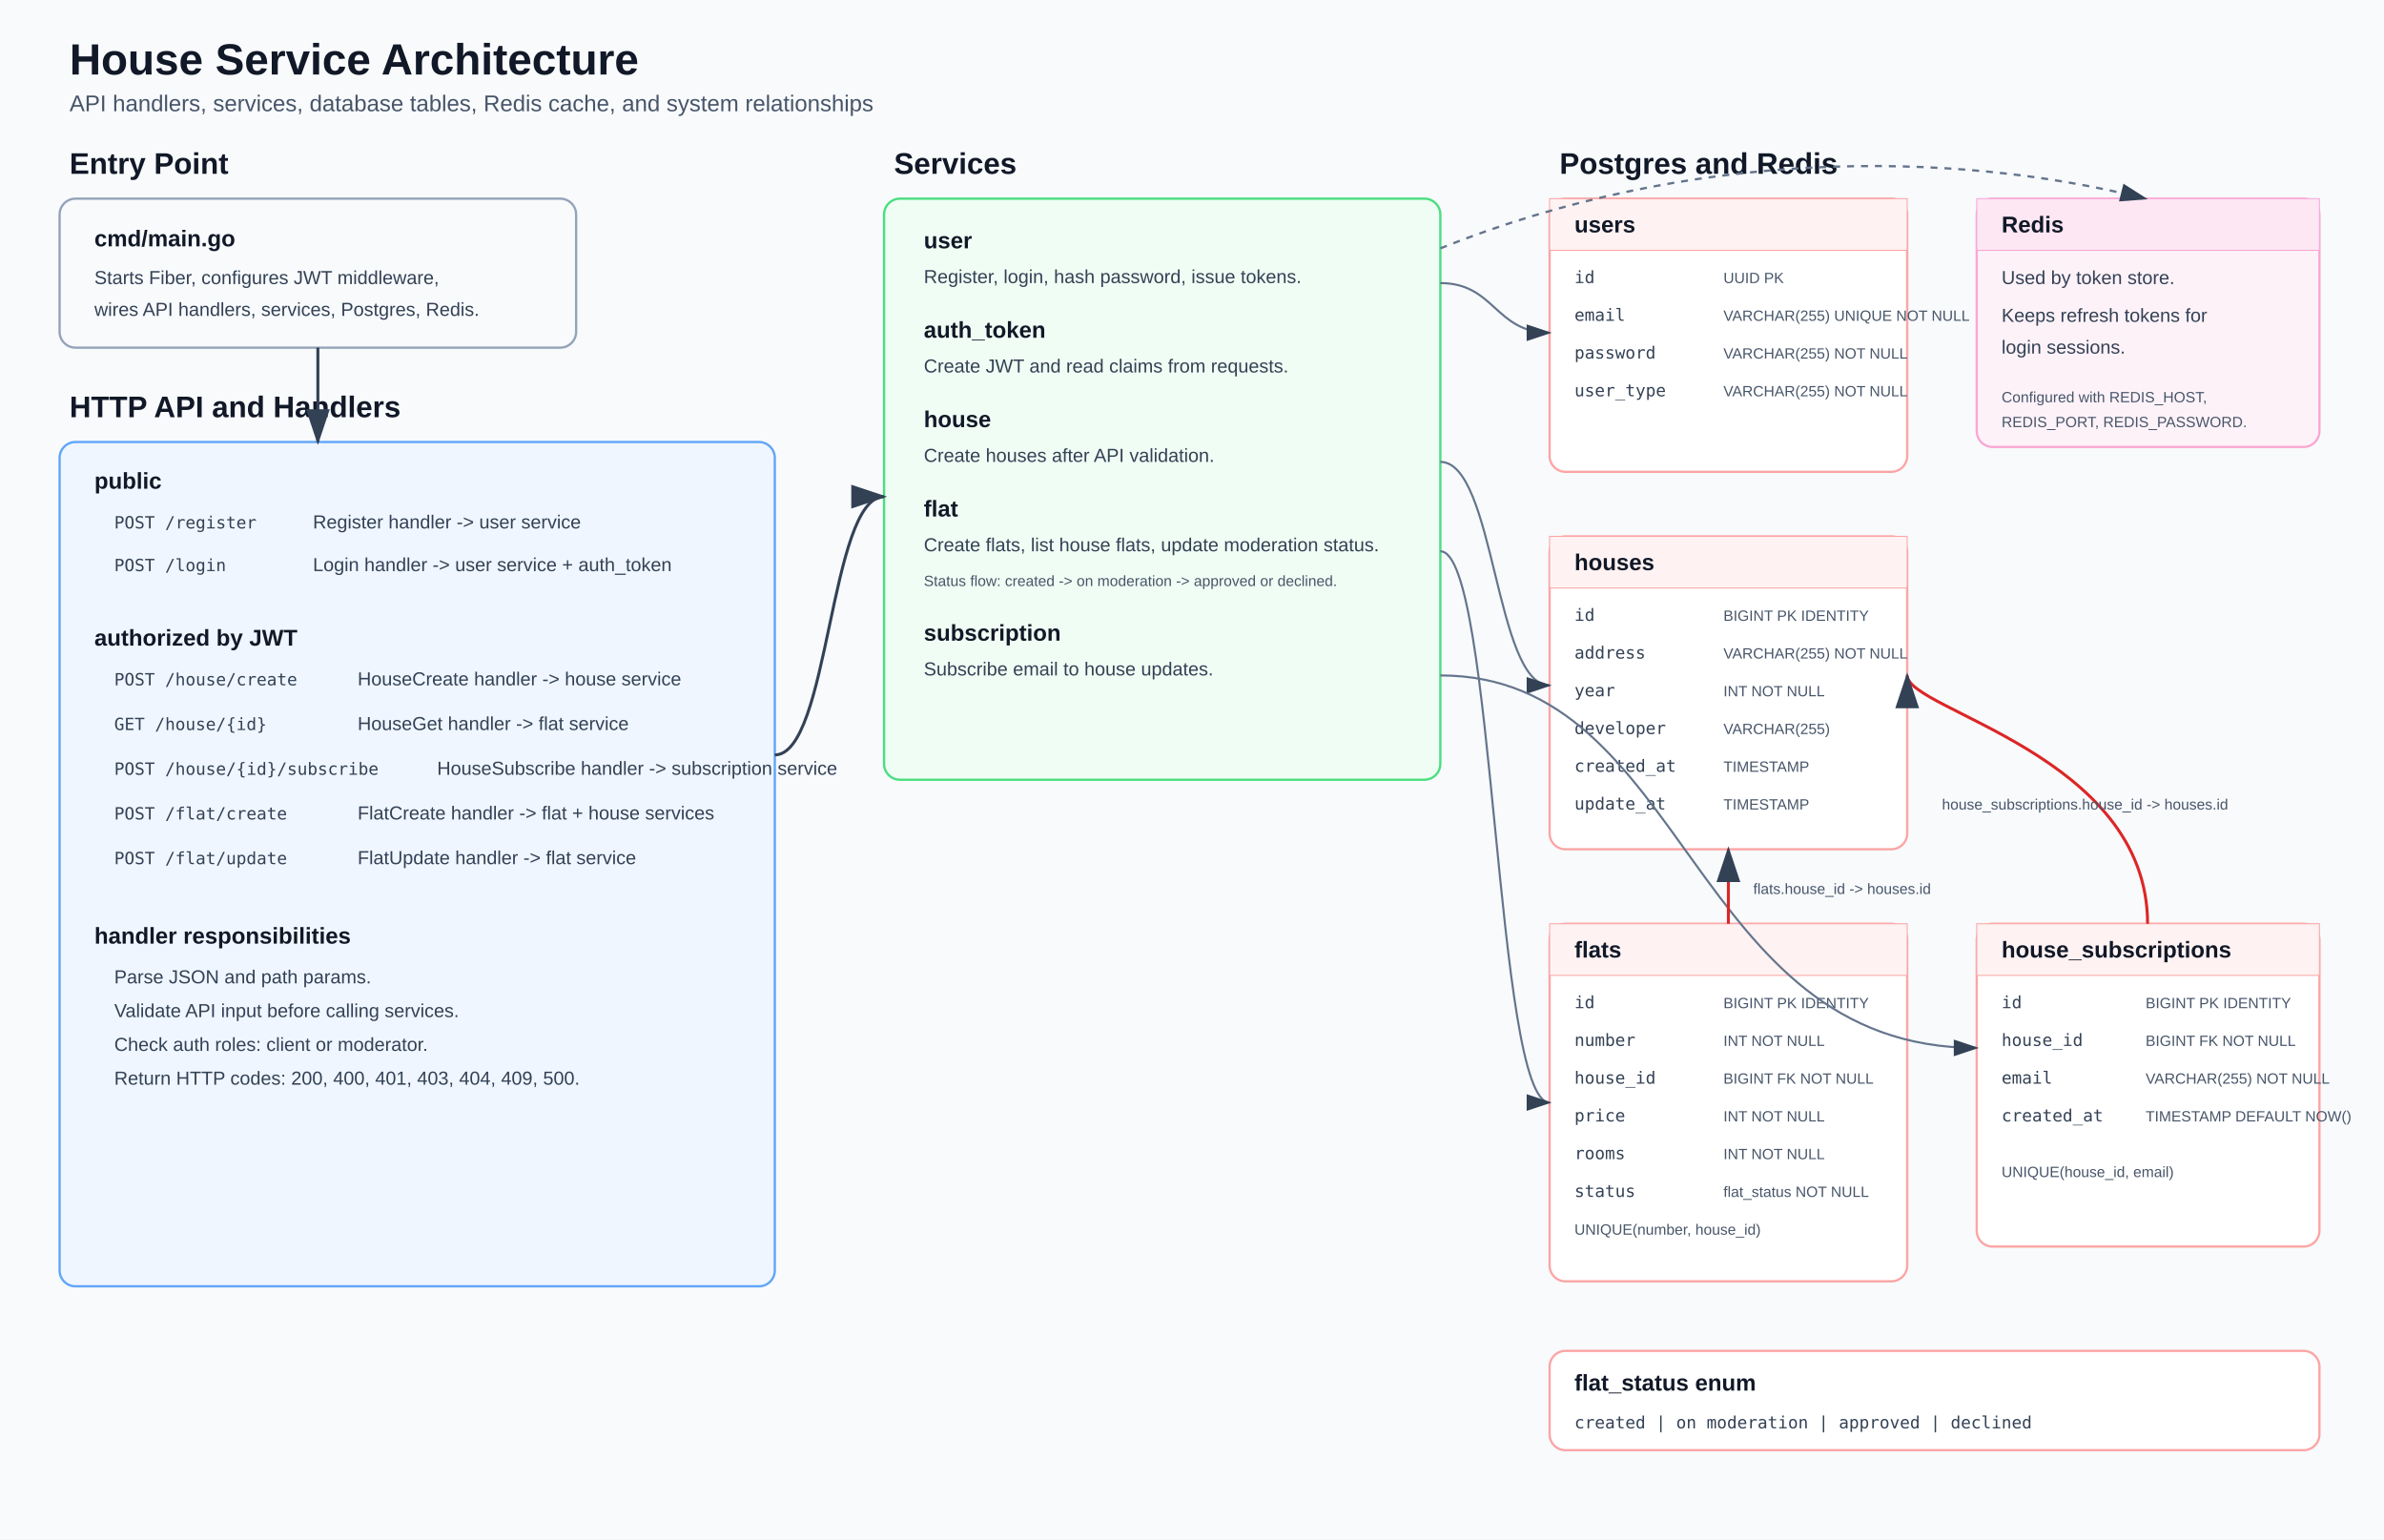
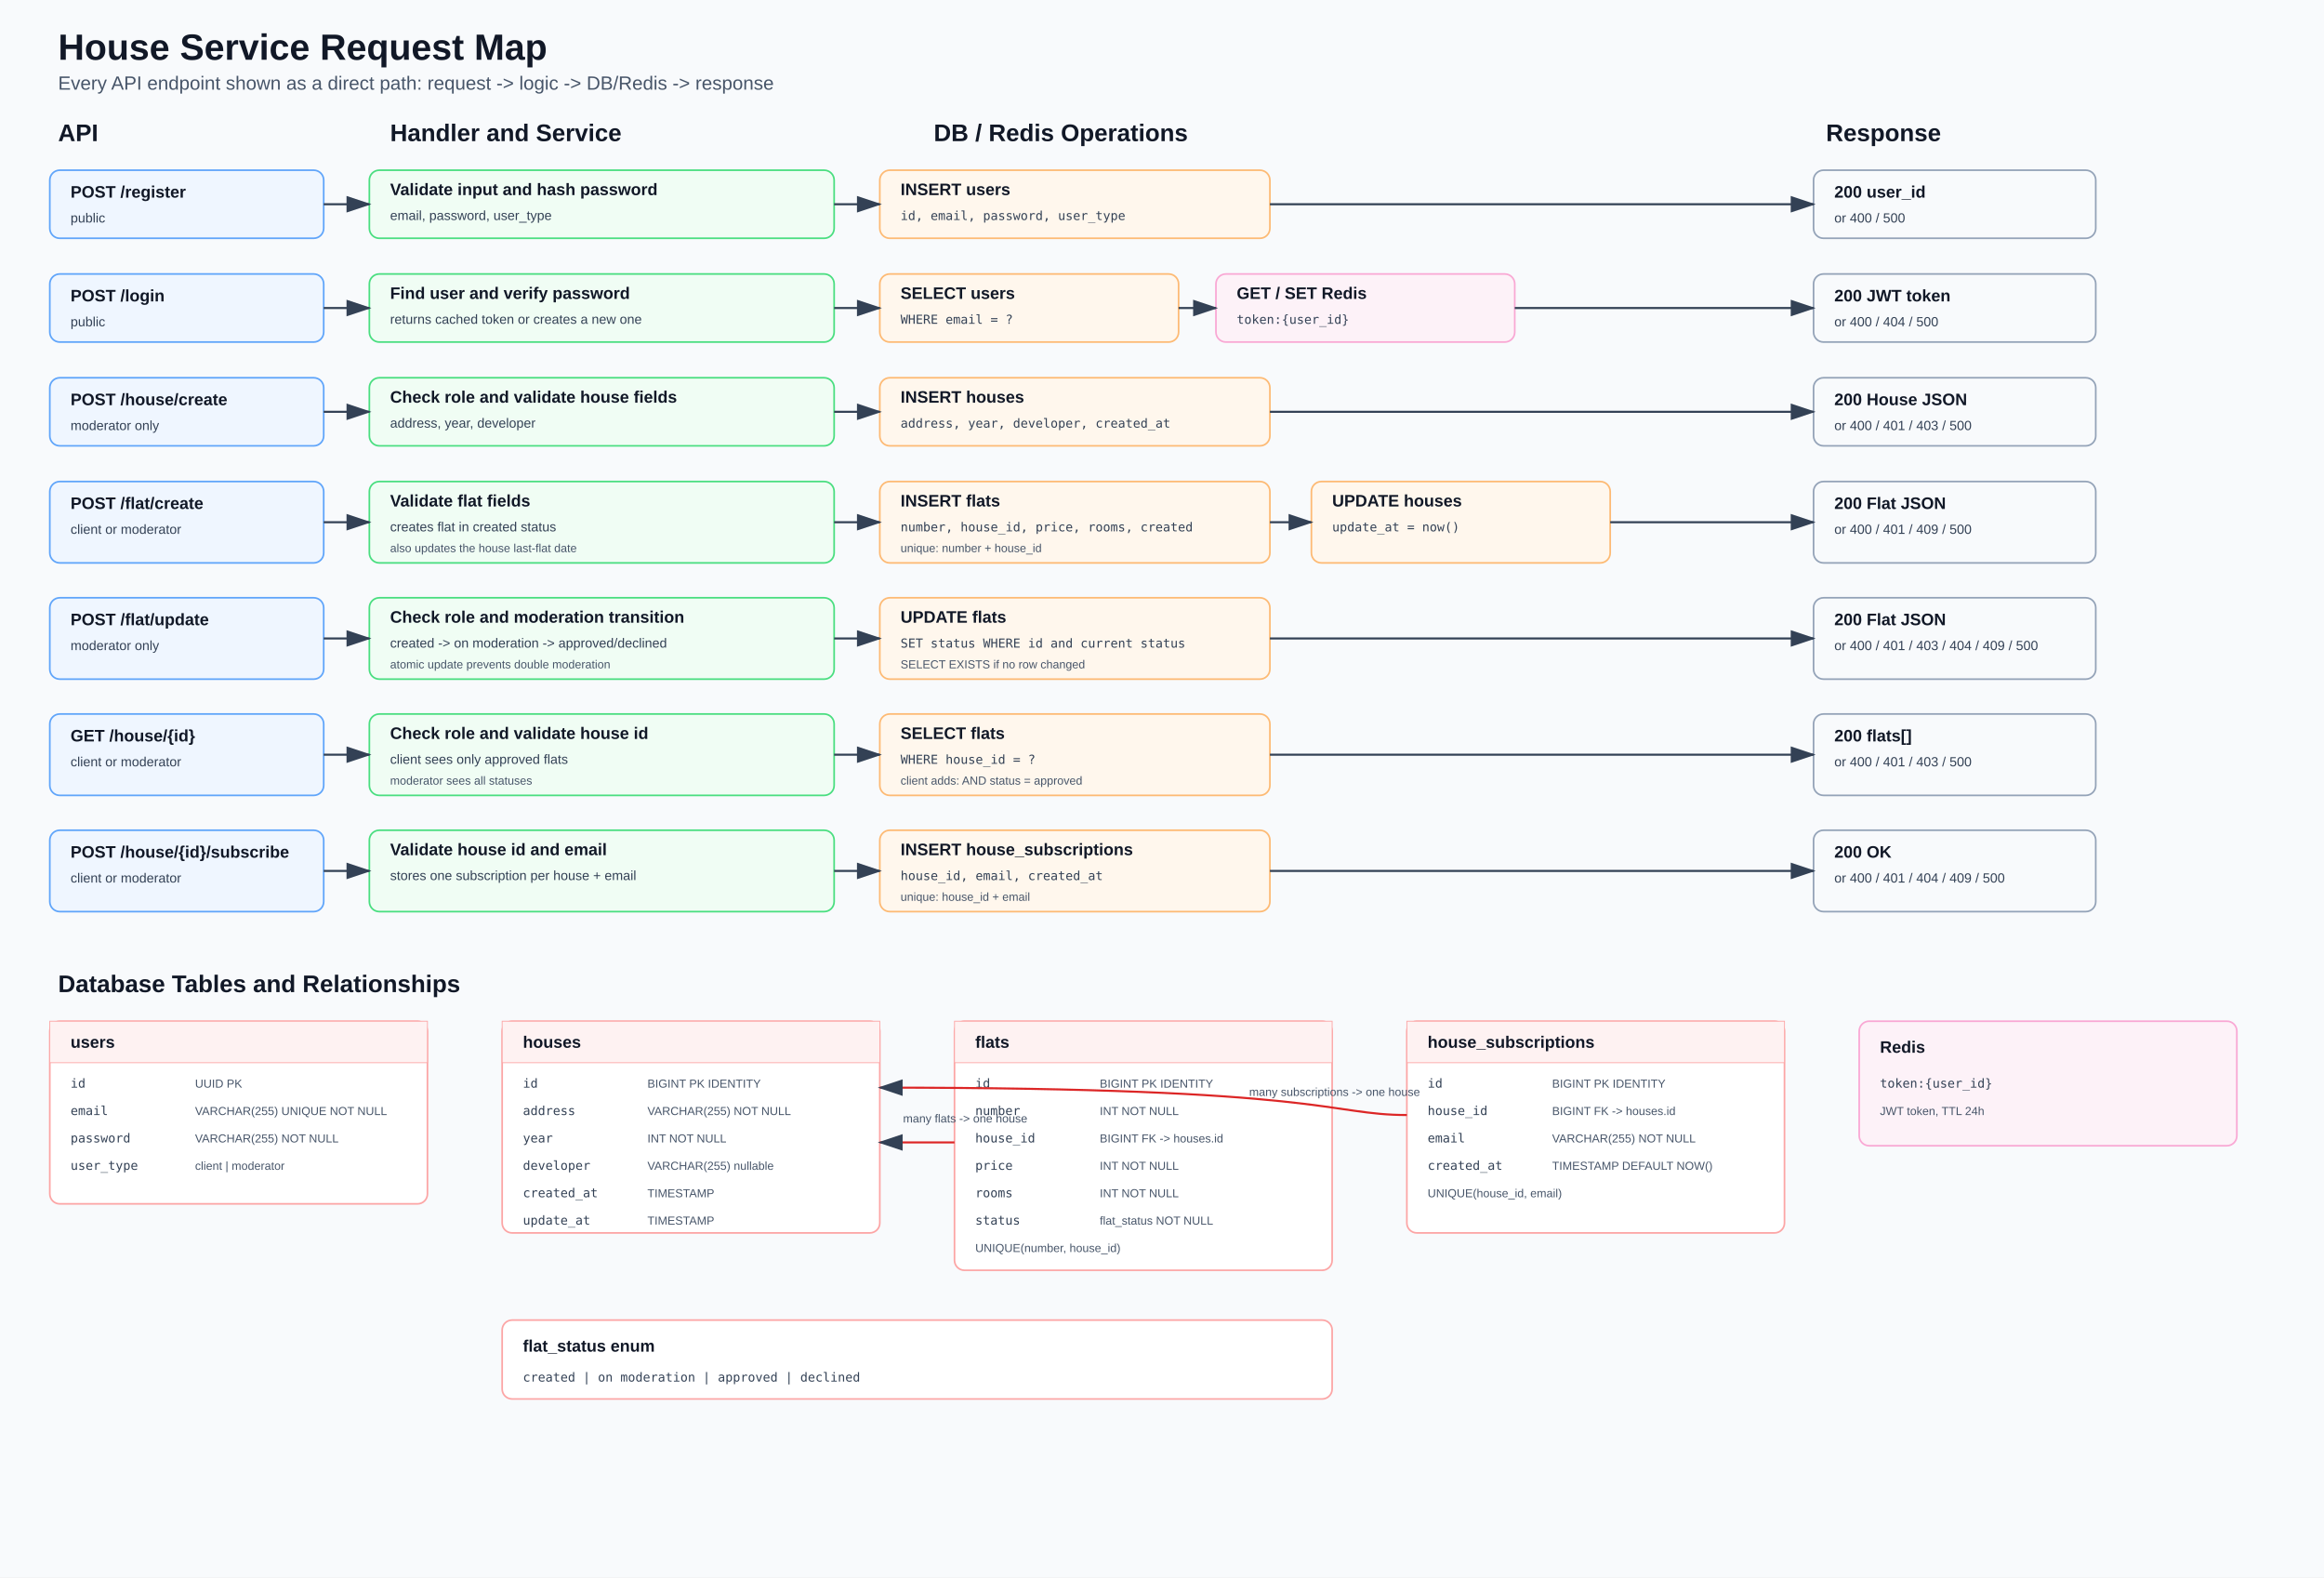
- <svg xmlns="http://www.w3.org/2000/svg" width="2400" height="1550" viewBox="0 0 2400 1550">
+ <svg xmlns="http://www.w3.org/2000/svg" width="2800" height="1900" viewBox="0 0 2800 1900">
  <defs>
    <marker id="arrow" markerWidth="14" markerHeight="14" refX="11" refY="4" orient="auto" markerUnits="strokeWidth">
      <path d="M 0 0 L 12 4 L 0 8 z" fill="#334155" />
    </marker>
    <style>
      text { font-family: Arial, Helvetica, sans-serif; fill: #111827; }
      .title { font-size: 44px; font-weight: 700; }
      .subtitle { font-size: 23px; fill: #475569; }
-       .section { font-size: 30px; font-weight: 700; }
-       .label { font-size: 23px; font-weight: 700; }
-       .small { font-size: 19px; fill: #334155; }
-       .tiny { font-size: 15px; fill: #475569; }
-       .code { font-family: "SF Mono", Menlo, Consolas, monospace; font-size: 17px; fill: #334155; }
-       .box { fill: #ffffff; stroke: #CBD5E1; stroke-width: 2.3; rx: 16; }
+       .section { font-size: 29px; font-weight: 700; }
+       .label { font-size: 20px; font-weight: 700; }
+       .small { font-size: 16px; fill: #334155; }
+       .tiny { font-size: 14px; fill: #475569; }
+       .code { font-family: "SF Mono", Menlo, Consolas, monospace; font-size: 15px; fill: #334155; }
+       .box { fill: #ffffff; stroke: #CBD5E1; stroke-width: 2; rx: 12; }
      .api { fill: #EFF6FF; stroke: #60A5FA; }
-       .entry { fill: #F8FAFC; stroke: #94A3B8; }
-       .service { fill: #F0FDF4; stroke: #4ADE80; }
+       .logic { fill: #F0FDF4; stroke: #4ADE80; }
+       .db { fill: #FFF7ED; stroke: #FDBA74; }
+       .redis { fill: #FDF2F8; stroke: #F9A8D4; }
+       .response { fill: #F8FAFC; stroke: #94A3B8; }
      .table { fill: #FFFFFF; stroke: #FCA5A5; }
-       .redis { fill: #FDF2F8; stroke: #F9A8D4; }
-       .header { fill: #FEF2F2; stroke: #FCA5A5; }
-       .redisHeader { fill: #FCE7F3; stroke: #F9A8D4; }
-       .line { stroke: #334155; stroke-width: 3; fill: none; marker-end: url(#arrow); }
-       .thin { stroke: #64748B; stroke-width: 2.1; fill: none; marker-end: url(#arrow); }
-       .rel { stroke: #DC2626; stroke-width: 3; fill: none; marker-end: url(#arrow); }
-       .dash { stroke: #64748B; stroke-width: 2.3; stroke-dasharray: 7 7; fill: none; marker-end: url(#arrow); }
+       .tableHeader { fill: #FEF2F2; stroke: #FCA5A5; }
+       .line { stroke: #334155; stroke-width: 2.5; fill: none; marker-end: url(#arrow); }
+       .rel { stroke: #DC2626; stroke-width: 2.5; fill: none; marker-end: url(#arrow); }
    </style>
  </defs>
-   <rect x="0" y="0" width="2400" height="1550" fill="#F8FAFC" />
-   <text x="70" y="75" class="title">House Service Architecture</text>
-   <text x="70" y="112" class="subtitle">API handlers, services, database tables, Redis cache, and system relationships</text>
-   <text x="70" y="175" class="section">Entry Point</text>
-   <rect x="60" y="200" width="520" height="150" class="box entry" />
-   <text x="95" y="248" class="label">cmd/main.go</text>
-   <text x="95" y="286" class="small">Starts Fiber, configures JWT middleware,</text>
-   <text x="95" y="318" class="small">wires API handlers, services, Postgres, Redis.</text>
-   <text x="70" y="420" class="section">HTTP API and Handlers</text>
-   <rect x="60" y="445" width="720" height="850" class="box api" />
-   <text x="95" y="492" class="label">public</text>
-   <text x="115" y="532" class="code">POST /register</text>
-   <text x="315" y="532" class="small">Register handler -&gt; user service</text>
-   <text x="115" y="575" class="code">POST /login</text>
-   <text x="315" y="575" class="small">Login handler -&gt; user service + auth_token</text>
-   <text x="95" y="650" class="label">authorized by JWT</text>
-   <text x="115" y="690" class="code">POST /house/create</text>
-   <text x="360" y="690" class="small">HouseCreate handler -&gt; house service</text>
-   <text x="115" y="735" class="code">GET  /house/{id}</text>
-   <text x="360" y="735" class="small">HouseGet handler -&gt; flat service</text>
-   <text x="115" y="780" class="code">POST /house/{id}/subscribe</text>
-   <text x="440" y="780" class="small">HouseSubscribe handler -&gt; subscription service</text>
-   <text x="115" y="825" class="code">POST /flat/create</text>
-   <text x="360" y="825" class="small">FlatCreate handler -&gt; flat + house services</text>
-   <text x="115" y="870" class="code">POST /flat/update</text>
-   <text x="360" y="870" class="small">FlatUpdate handler -&gt; flat service</text>
-   <text x="95" y="950" class="label">handler responsibilities</text>
-   <text x="115" y="990" class="small">Parse JSON and path params.</text>
-   <text x="115" y="1024" class="small">Validate API input before calling services.</text>
-   <text x="115" y="1058" class="small">Check auth roles: client or moderator.</text>
-   <text x="115" y="1092" class="small">Return HTTP codes: 200, 400, 401, 403, 404, 409, 500.</text>
-   <text x="900" y="175" class="section">Services</text>
-   <rect x="890" y="200" width="560" height="585" class="box service" />
-   <text x="930" y="250" class="label">user</text>
-   <text x="930" y="285" class="small">Register, login, hash password, issue tokens.</text>
-   <text x="930" y="340" class="label">auth_token</text>
-   <text x="930" y="375" class="small">Create JWT and read claims from requests.</text>
-   <text x="930" y="430" class="label">house</text>
-   <text x="930" y="465" class="small">Create houses after API validation.</text>
-   <text x="930" y="520" class="label">flat</text>
-   <text x="930" y="555" class="small">Create flats, list house flats, update moderation status.</text>
-   <text x="930" y="590" class="tiny">Status flow: created -&gt; on moderation -&gt; approved or declined.</text>
-   <text x="930" y="645" class="label">subscription</text>
-   <text x="930" y="680" class="small">Subscribe email to house updates.</text>
-   <text x="1570" y="175" class="section">Postgres and Redis</text>
-   <rect x="1560" y="200" width="360" height="275" class="box table" />
-   <rect x="1560" y="200" width="360" height="52" class="header" />
-   <text x="1585" y="234" class="label">users</text>
-   <text x="1585" y="285" class="code">id</text>
-   <text x="1735" y="285" class="tiny">UUID PK</text>
-   <text x="1585" y="323" class="code">email</text>
-   <text x="1735" y="323" class="tiny">VARCHAR(255) UNIQUE NOT NULL</text>
-   <text x="1585" y="361" class="code">password</text>
-   <text x="1735" y="361" class="tiny">VARCHAR(255) NOT NULL</text>
-   <text x="1585" y="399" class="code">user_type</text>
-   <text x="1735" y="399" class="tiny">VARCHAR(255) NOT NULL</text>
-   <rect x="1990" y="200" width="345" height="250" class="box redis" />
-   <rect x="1990" y="200" width="345" height="52" class="redisHeader" />
-   <text x="2015" y="234" class="label">Redis</text>
-   <text x="2015" y="286" class="small">Used by token store.</text>
-   <text x="2015" y="324" class="small">Keeps refresh tokens for</text>
-   <text x="2015" y="356" class="small">login sessions.</text>
-   <text x="2015" y="405" class="tiny">Configured with REDIS_HOST,</text>
-   <text x="2015" y="430" class="tiny">REDIS_PORT, REDIS_PASSWORD.</text>
-   <rect x="1560" y="540" width="360" height="315" class="box table" />
-   <rect x="1560" y="540" width="360" height="52" class="header" />
-   <text x="1585" y="574" class="label">houses</text>
-   <text x="1585" y="625" class="code">id</text>
-   <text x="1735" y="625" class="tiny">BIGINT PK IDENTITY</text>
-   <text x="1585" y="663" class="code">address</text>
-   <text x="1735" y="663" class="tiny">VARCHAR(255) NOT NULL</text>
-   <text x="1585" y="701" class="code">year</text>
-   <text x="1735" y="701" class="tiny">INT NOT NULL</text>
-   <text x="1585" y="739" class="code">developer</text>
-   <text x="1735" y="739" class="tiny">VARCHAR(255)</text>
-   <text x="1585" y="777" class="code">created_at</text>
-   <text x="1735" y="777" class="tiny">TIMESTAMP</text>
-   <text x="1585" y="815" class="code">update_at</text>
-   <text x="1735" y="815" class="tiny">TIMESTAMP</text>
-   <rect x="1560" y="930" width="360" height="360" class="box table" />
-   <rect x="1560" y="930" width="360" height="52" class="header" />
-   <text x="1585" y="964" class="label">flats</text>
-   <text x="1585" y="1015" class="code">id</text>
-   <text x="1735" y="1015" class="tiny">BIGINT PK IDENTITY</text>
-   <text x="1585" y="1053" class="code">number</text>
-   <text x="1735" y="1053" class="tiny">INT NOT NULL</text>
-   <text x="1585" y="1091" class="code">house_id</text>
-   <text x="1735" y="1091" class="tiny">BIGINT FK NOT NULL</text>
-   <text x="1585" y="1129" class="code">price</text>
-   <text x="1735" y="1129" class="tiny">INT NOT NULL</text>
-   <text x="1585" y="1167" class="code">rooms</text>
-   <text x="1735" y="1167" class="tiny">INT NOT NULL</text>
-   <text x="1585" y="1205" class="code">status</text>
-   <text x="1735" y="1205" class="tiny">flat_status NOT NULL</text>
-   <text x="1585" y="1243" class="tiny">UNIQUE(number, house_id)</text>
-   <rect x="1990" y="930" width="345" height="325" class="box table" />
-   <rect x="1990" y="930" width="345" height="52" class="header" />
-   <text x="2015" y="964" class="label">house_subscriptions</text>
-   <text x="2015" y="1015" class="code">id</text>
-   <text x="2160" y="1015" class="tiny">BIGINT PK IDENTITY</text>
-   <text x="2015" y="1053" class="code">house_id</text>
-   <text x="2160" y="1053" class="tiny">BIGINT FK NOT NULL</text>
-   <text x="2015" y="1091" class="code">email</text>
-   <text x="2160" y="1091" class="tiny">VARCHAR(255) NOT NULL</text>
-   <text x="2015" y="1129" class="code">created_at</text>
-   <text x="2160" y="1129" class="tiny">TIMESTAMP DEFAULT NOW()</text>
-   <text x="2015" y="1185" class="tiny">UNIQUE(house_id, email)</text>
-   <rect x="1560" y="1360" width="775" height="100" class="box table" />
-   <text x="1585" y="1400" class="label">flat_status enum</text>
-   <text x="1585" y="1438" class="code">created | on moderation | approved | declined</text>
-   <path d="M 320 350 L 320 445" class="line" />
-   <path d="M 780 760 C 835 760, 835 500, 890 500" class="line" />
-   <path d="M 1450 285 C 1505 285, 1505 335, 1560 335" class="thin" />
-   <path d="M 1450 465 C 1505 465, 1505 690, 1560 690" class="thin" />
-   <path d="M 1450 555 C 1505 555, 1505 1110, 1560 1110" class="thin" />
-   <path d="M 1450 680 C 1700 680, 1700 1055, 1990 1055" class="thin" />
-   <path d="M 1450 250 C 1700 150, 1960 150, 2160 200" class="dash" />
-   <path d="M 1740 930 L 1740 855" class="rel" />
-   <text x="1765" y="900" class="tiny">flats.house_id -&gt; houses.id</text>
-   <path d="M 2162 930 C 2162 760, 1920 715, 1920 680" class="rel" />
-   <text x="1955" y="815" class="tiny">house_subscriptions.house_id -&gt; houses.id</text>
+   <rect x="0" y="0" width="2800" height="1900" fill="#F8FAFC" />
+   <text x="70" y="72" class="title">House Service Request Map</text>
+   <text x="70" y="108" class="subtitle">Every API endpoint shown as a direct path: request -&gt; logic -&gt; DB/Redis -&gt; response</text>
+   <text x="70" y="170" class="section">API</text>
+   <text x="470" y="170" class="section">Handler and Service</text>
+   <text x="1125" y="170" class="section">DB / Redis Operations</text>
+   <text x="2200" y="170" class="section">Response</text>
+   <rect x="60" y="205" width="330" height="82" class="box api" />
+   <text x="85" y="238" class="label">POST /register</text>
+   <text x="85" y="268" class="small">public</text>
+   <rect x="445" y="205" width="560" height="82" class="box logic" />
+   <text x="470" y="235" class="label">Validate input and hash password</text>
+   <text x="470" y="265" class="small">email, password, user_type</text>
+   <rect x="1060" y="205" width="470" height="82" class="box db" />
+   <text x="1085" y="235" class="label">INSERT users</text>
+   <text x="1085" y="265" class="code">id, email, password, user_type</text>
+   <rect x="2185" y="205" width="340" height="82" class="box response" />
+   <text x="2210" y="238" class="label">200 user_id</text>
+   <text x="2210" y="268" class="small">or 400 / 500</text>
+   <rect x="60" y="330" width="330" height="82" class="box api" />
+   <text x="85" y="363" class="label">POST /login</text>
+   <text x="85" y="393" class="small">public</text>
+   <rect x="445" y="330" width="560" height="82" class="box logic" />
+   <text x="470" y="360" class="label">Find user and verify password</text>
+   <text x="470" y="390" class="small">returns cached token or creates a new one</text>
+   <rect x="1060" y="330" width="360" height="82" class="box db" />
+   <text x="1085" y="360" class="label">SELECT users</text>
+   <text x="1085" y="390" class="code">WHERE email = ?</text>
+   <rect x="1465" y="330" width="360" height="82" class="box redis" />
+   <text x="1490" y="360" class="label">GET / SET Redis</text>
+   <text x="1490" y="390" class="code">token:{user_id}</text>
+   <rect x="2185" y="330" width="340" height="82" class="box response" />
+   <text x="2210" y="363" class="label">200 JWT token</text>
+   <text x="2210" y="393" class="small">or 400 / 404 / 500</text>
+   <rect x="60" y="455" width="330" height="82" class="box api" />
+   <text x="85" y="488" class="label">POST /house/create</text>
+   <text x="85" y="518" class="small">moderator only</text>
+   <rect x="445" y="455" width="560" height="82" class="box logic" />
+   <text x="470" y="485" class="label">Check role and validate house fields</text>
+   <text x="470" y="515" class="small">address, year, developer</text>
+   <rect x="1060" y="455" width="470" height="82" class="box db" />
+   <text x="1085" y="485" class="label">INSERT houses</text>
+   <text x="1085" y="515" class="code">address, year, developer, created_at</text>
+   <rect x="2185" y="455" width="340" height="82" class="box response" />
+   <text x="2210" y="488" class="label">200 House JSON</text>
+   <text x="2210" y="518" class="small">or 400 / 401 / 403 / 500</text>
+   <rect x="60" y="580" width="330" height="98" class="box api" />
+   <text x="85" y="613" class="label">POST /flat/create</text>
+   <text x="85" y="643" class="small">client or moderator</text>
+   <rect x="445" y="580" width="560" height="98" class="box logic" />
+   <text x="470" y="610" class="label">Validate flat fields</text>
+   <text x="470" y="640" class="small">creates flat in created status</text>
+   <text x="470" y="665" class="tiny">also updates the house last-flat date</text>
+   <rect x="1060" y="580" width="470" height="98" class="box db" />
+   <text x="1085" y="610" class="label">INSERT flats</text>
+   <text x="1085" y="640" class="code">number, house_id, price, rooms, created</text>
+   <text x="1085" y="665" class="tiny">unique: number + house_id</text>
+   <rect x="1580" y="580" width="360" height="98" class="box db" />
+   <text x="1605" y="610" class="label">UPDATE houses</text>
+   <text x="1605" y="640" class="code">update_at = now()</text>
+   <rect x="2185" y="580" width="340" height="98" class="box response" />
+   <text x="2210" y="613" class="label">200 Flat JSON</text>
+   <text x="2210" y="643" class="small">or 400 / 401 / 409 / 500</text>
+   <rect x="60" y="720" width="330" height="98" class="box api" />
+   <text x="85" y="753" class="label">POST /flat/update</text>
+   <text x="85" y="783" class="small">moderator only</text>
+   <rect x="445" y="720" width="560" height="98" class="box logic" />
+   <text x="470" y="750" class="label">Check role and moderation transition</text>
+   <text x="470" y="780" class="small">created -&gt; on moderation -&gt; approved/declined</text>
+   <text x="470" y="805" class="tiny">atomic update prevents double moderation</text>
+   <rect x="1060" y="720" width="470" height="98" class="box db" />
+   <text x="1085" y="750" class="label">UPDATE flats</text>
+   <text x="1085" y="780" class="code">SET status WHERE id and current status</text>
+   <text x="1085" y="805" class="tiny">SELECT EXISTS if no row changed</text>
+   <rect x="2185" y="720" width="340" height="98" class="box response" />
+   <text x="2210" y="753" class="label">200 Flat JSON</text>
+   <text x="2210" y="783" class="small">or 400 / 401 / 403 / 404 / 409 / 500</text>
+   <rect x="60" y="860" width="330" height="98" class="box api" />
+   <text x="85" y="893" class="label">GET /house/{id}</text>
+   <text x="85" y="923" class="small">client or moderator</text>
+   <rect x="445" y="860" width="560" height="98" class="box logic" />
+   <text x="470" y="890" class="label">Check role and validate house id</text>
+   <text x="470" y="920" class="small">client sees only approved flats</text>
+   <text x="470" y="945" class="tiny">moderator sees all statuses</text>
+   <rect x="1060" y="860" width="470" height="98" class="box db" />
+   <text x="1085" y="890" class="label">SELECT flats</text>
+   <text x="1085" y="920" class="code">WHERE house_id = ?</text>
+   <text x="1085" y="945" class="tiny">client adds: AND status = approved</text>
+   <rect x="2185" y="860" width="340" height="98" class="box response" />
+   <text x="2210" y="893" class="label">200 flats[]</text>
+   <text x="2210" y="923" class="small">or 400 / 401 / 403 / 500</text>
+   <rect x="60" y="1000" width="330" height="98" class="box api" />
+   <text x="85" y="1033" class="label">POST /house/{id}/subscribe</text>
+   <text x="85" y="1063" class="small">client or moderator</text>
+   <rect x="445" y="1000" width="560" height="98" class="box logic" />
+   <text x="470" y="1030" class="label">Validate house id and email</text>
+   <text x="470" y="1060" class="small">stores one subscription per house + email</text>
+   <rect x="1060" y="1000" width="470" height="98" class="box db" />
+   <text x="1085" y="1030" class="label">INSERT house_subscriptions</text>
+   <text x="1085" y="1060" class="code">house_id, email, created_at</text>
+   <text x="1085" y="1085" class="tiny">unique: house_id + email</text>
+   <rect x="2185" y="1000" width="340" height="98" class="box response" />
+   <text x="2210" y="1033" class="label">200 OK</text>
+   <text x="2210" y="1063" class="small">or 400 / 401 / 404 / 409 / 500</text>
+   <path d="M390 246 L445 246" class="line" />
+   <path d="M1005 246 L1060 246" class="line" />
+   <path d="M1530 246 L2185 246" class="line" />
+   <path d="M390 371 L445 371" class="line" />
+   <path d="M1005 371 L1060 371" class="line" />
+   <path d="M1420 371 L1465 371" class="line" />
+   <path d="M1825 371 L2185 371" class="line" />
+   <path d="M390 496 L445 496" class="line" />
+   <path d="M1005 496 L1060 496" class="line" />
+   <path d="M1530 496 L2185 496" class="line" />
+   <path d="M390 629 L445 629" class="line" />
+   <path d="M1005 629 L1060 629" class="line" />
+   <path d="M1530 629 L1580 629" class="line" />
+   <path d="M1940 629 L2185 629" class="line" />
+   <path d="M390 769 L445 769" class="line" />
+   <path d="M1005 769 L1060 769" class="line" />
+   <path d="M1530 769 L2185 769" class="line" />
+   <path d="M390 909 L445 909" class="line" />
+   <path d="M1005 909 L1060 909" class="line" />
+   <path d="M1530 909 L2185 909" class="line" />
+   <path d="M390 1049 L445 1049" class="line" />
+   <path d="M1005 1049 L1060 1049" class="line" />
+   <path d="M1530 1049 L2185 1049" class="line" />
+   <text x="70" y="1195" class="section">Database Tables and Relationships</text>
+   <rect x="60" y="1230" width="455" height="220" class="box table" />
+   <rect x="60" y="1230" width="455" height="50" class="tableHeader" />
+   <text x="85" y="1262" class="label">users</text>
+   <text x="85" y="1310" class="code">id</text>
+   <text x="235" y="1310" class="tiny">UUID PK</text>
+   <text x="85" y="1343" class="code">email</text>
+   <text x="235" y="1343" class="tiny">VARCHAR(255) UNIQUE NOT NULL</text>
+   <text x="85" y="1376" class="code">password</text>
+   <text x="235" y="1376" class="tiny">VARCHAR(255) NOT NULL</text>
+   <text x="85" y="1409" class="code">user_type</text>
+   <text x="235" y="1409" class="tiny">client | moderator</text>
+   <rect x="605" y="1230" width="455" height="255" class="box table" />
+   <rect x="605" y="1230" width="455" height="50" class="tableHeader" />
+   <text x="630" y="1262" class="label">houses</text>
+   <text x="630" y="1310" class="code">id</text>
+   <text x="780" y="1310" class="tiny">BIGINT PK IDENTITY</text>
+   <text x="630" y="1343" class="code">address</text>
+   <text x="780" y="1343" class="tiny">VARCHAR(255) NOT NULL</text>
+   <text x="630" y="1376" class="code">year</text>
+   <text x="780" y="1376" class="tiny">INT NOT NULL</text>
+   <text x="630" y="1409" class="code">developer</text>
+   <text x="780" y="1409" class="tiny">VARCHAR(255) nullable</text>
+   <text x="630" y="1442" class="code">created_at</text>
+   <text x="780" y="1442" class="tiny">TIMESTAMP</text>
+   <text x="630" y="1475" class="code">update_at</text>
+   <text x="780" y="1475" class="tiny">TIMESTAMP</text>
+   <rect x="1150" y="1230" width="455" height="300" class="box table" />
+   <rect x="1150" y="1230" width="455" height="50" class="tableHeader" />
+   <text x="1175" y="1262" class="label">flats</text>
+   <text x="1175" y="1310" class="code">id</text>
+   <text x="1325" y="1310" class="tiny">BIGINT PK IDENTITY</text>
+   <text x="1175" y="1343" class="code">number</text>
+   <text x="1325" y="1343" class="tiny">INT NOT NULL</text>
+   <text x="1175" y="1376" class="code">house_id</text>
+   <text x="1325" y="1376" class="tiny">BIGINT FK -&gt; houses.id</text>
+   <text x="1175" y="1409" class="code">price</text>
+   <text x="1325" y="1409" class="tiny">INT NOT NULL</text>
+   <text x="1175" y="1442" class="code">rooms</text>
+   <text x="1325" y="1442" class="tiny">INT NOT NULL</text>
+   <text x="1175" y="1475" class="code">status</text>
+   <text x="1325" y="1475" class="tiny">flat_status NOT NULL</text>
+   <text x="1175" y="1508" class="tiny">UNIQUE(number, house_id)</text>
+   <rect x="1695" y="1230" width="455" height="255" class="box table" />
+   <rect x="1695" y="1230" width="455" height="50" class="tableHeader" />
+   <text x="1720" y="1262" class="label">house_subscriptions</text>
+   <text x="1720" y="1310" class="code">id</text>
+   <text x="1870" y="1310" class="tiny">BIGINT PK IDENTITY</text>
+   <text x="1720" y="1343" class="code">house_id</text>
+   <text x="1870" y="1343" class="tiny">BIGINT FK -&gt; houses.id</text>
+   <text x="1720" y="1376" class="code">email</text>
+   <text x="1870" y="1376" class="tiny">VARCHAR(255) NOT NULL</text>
+   <text x="1720" y="1409" class="code">created_at</text>
+   <text x="1870" y="1409" class="tiny">TIMESTAMP DEFAULT NOW()</text>
+   <text x="1720" y="1442" class="tiny">UNIQUE(house_id, email)</text>
+   <rect x="2240" y="1230" width="455" height="150" class="box redis" />
+   <text x="2265" y="1268" class="label">Redis</text>
+   <text x="2265" y="1310" class="code">token:{user_id}</text>
+   <text x="2265" y="1343" class="tiny">JWT token, TTL 24h</text>
+   <rect x="605" y="1590" width="1000" height="95" class="box table" />
+   <text x="630" y="1628" class="label">flat_status enum</text>
+   <text x="630" y="1664" class="code">created | on moderation | approved | declined</text>
+   <path d="M1150 1376 C 1080 1376, 1080 1376, 1060 1376" class="rel" />
+   <text x="1088" y="1352" class="tiny">many flats -&gt; one house</text>
+   <path d="M1695 1343 C 1600 1343, 1600 1310, 1060 1310" class="rel" />
+   <text x="1505" y="1320" class="tiny">many subscriptions -&gt; one house</text>
</svg>
